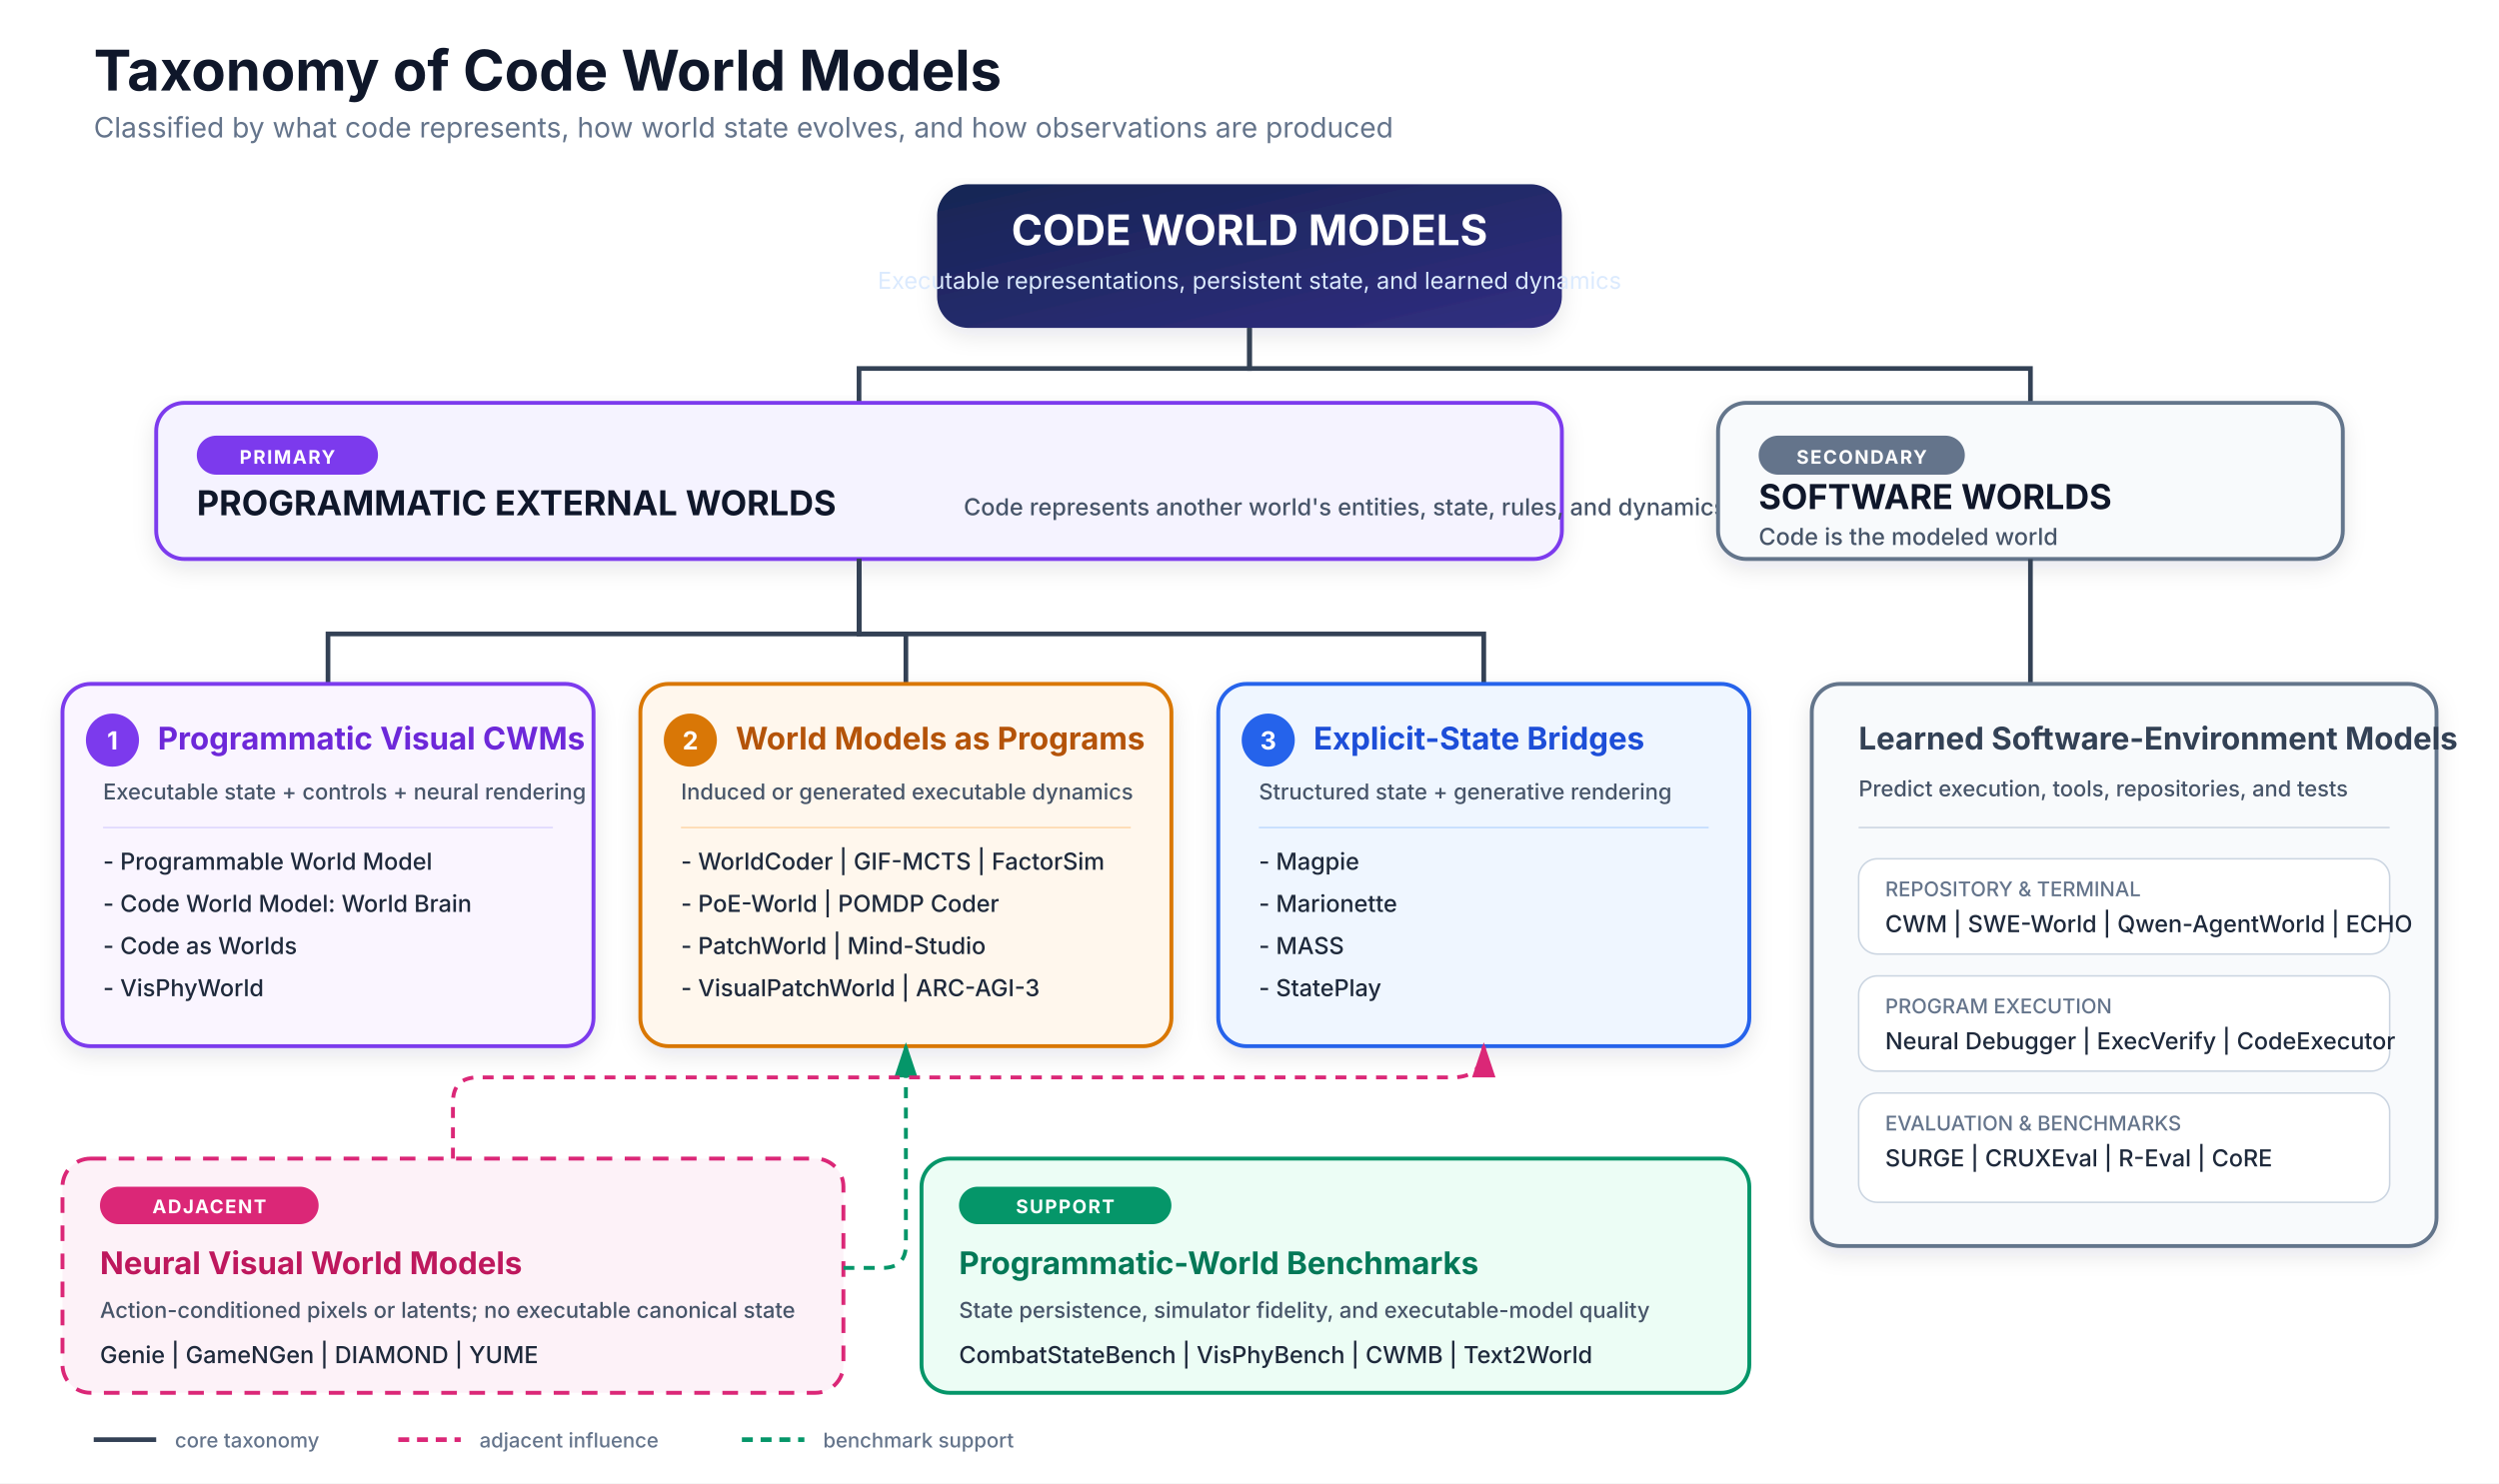
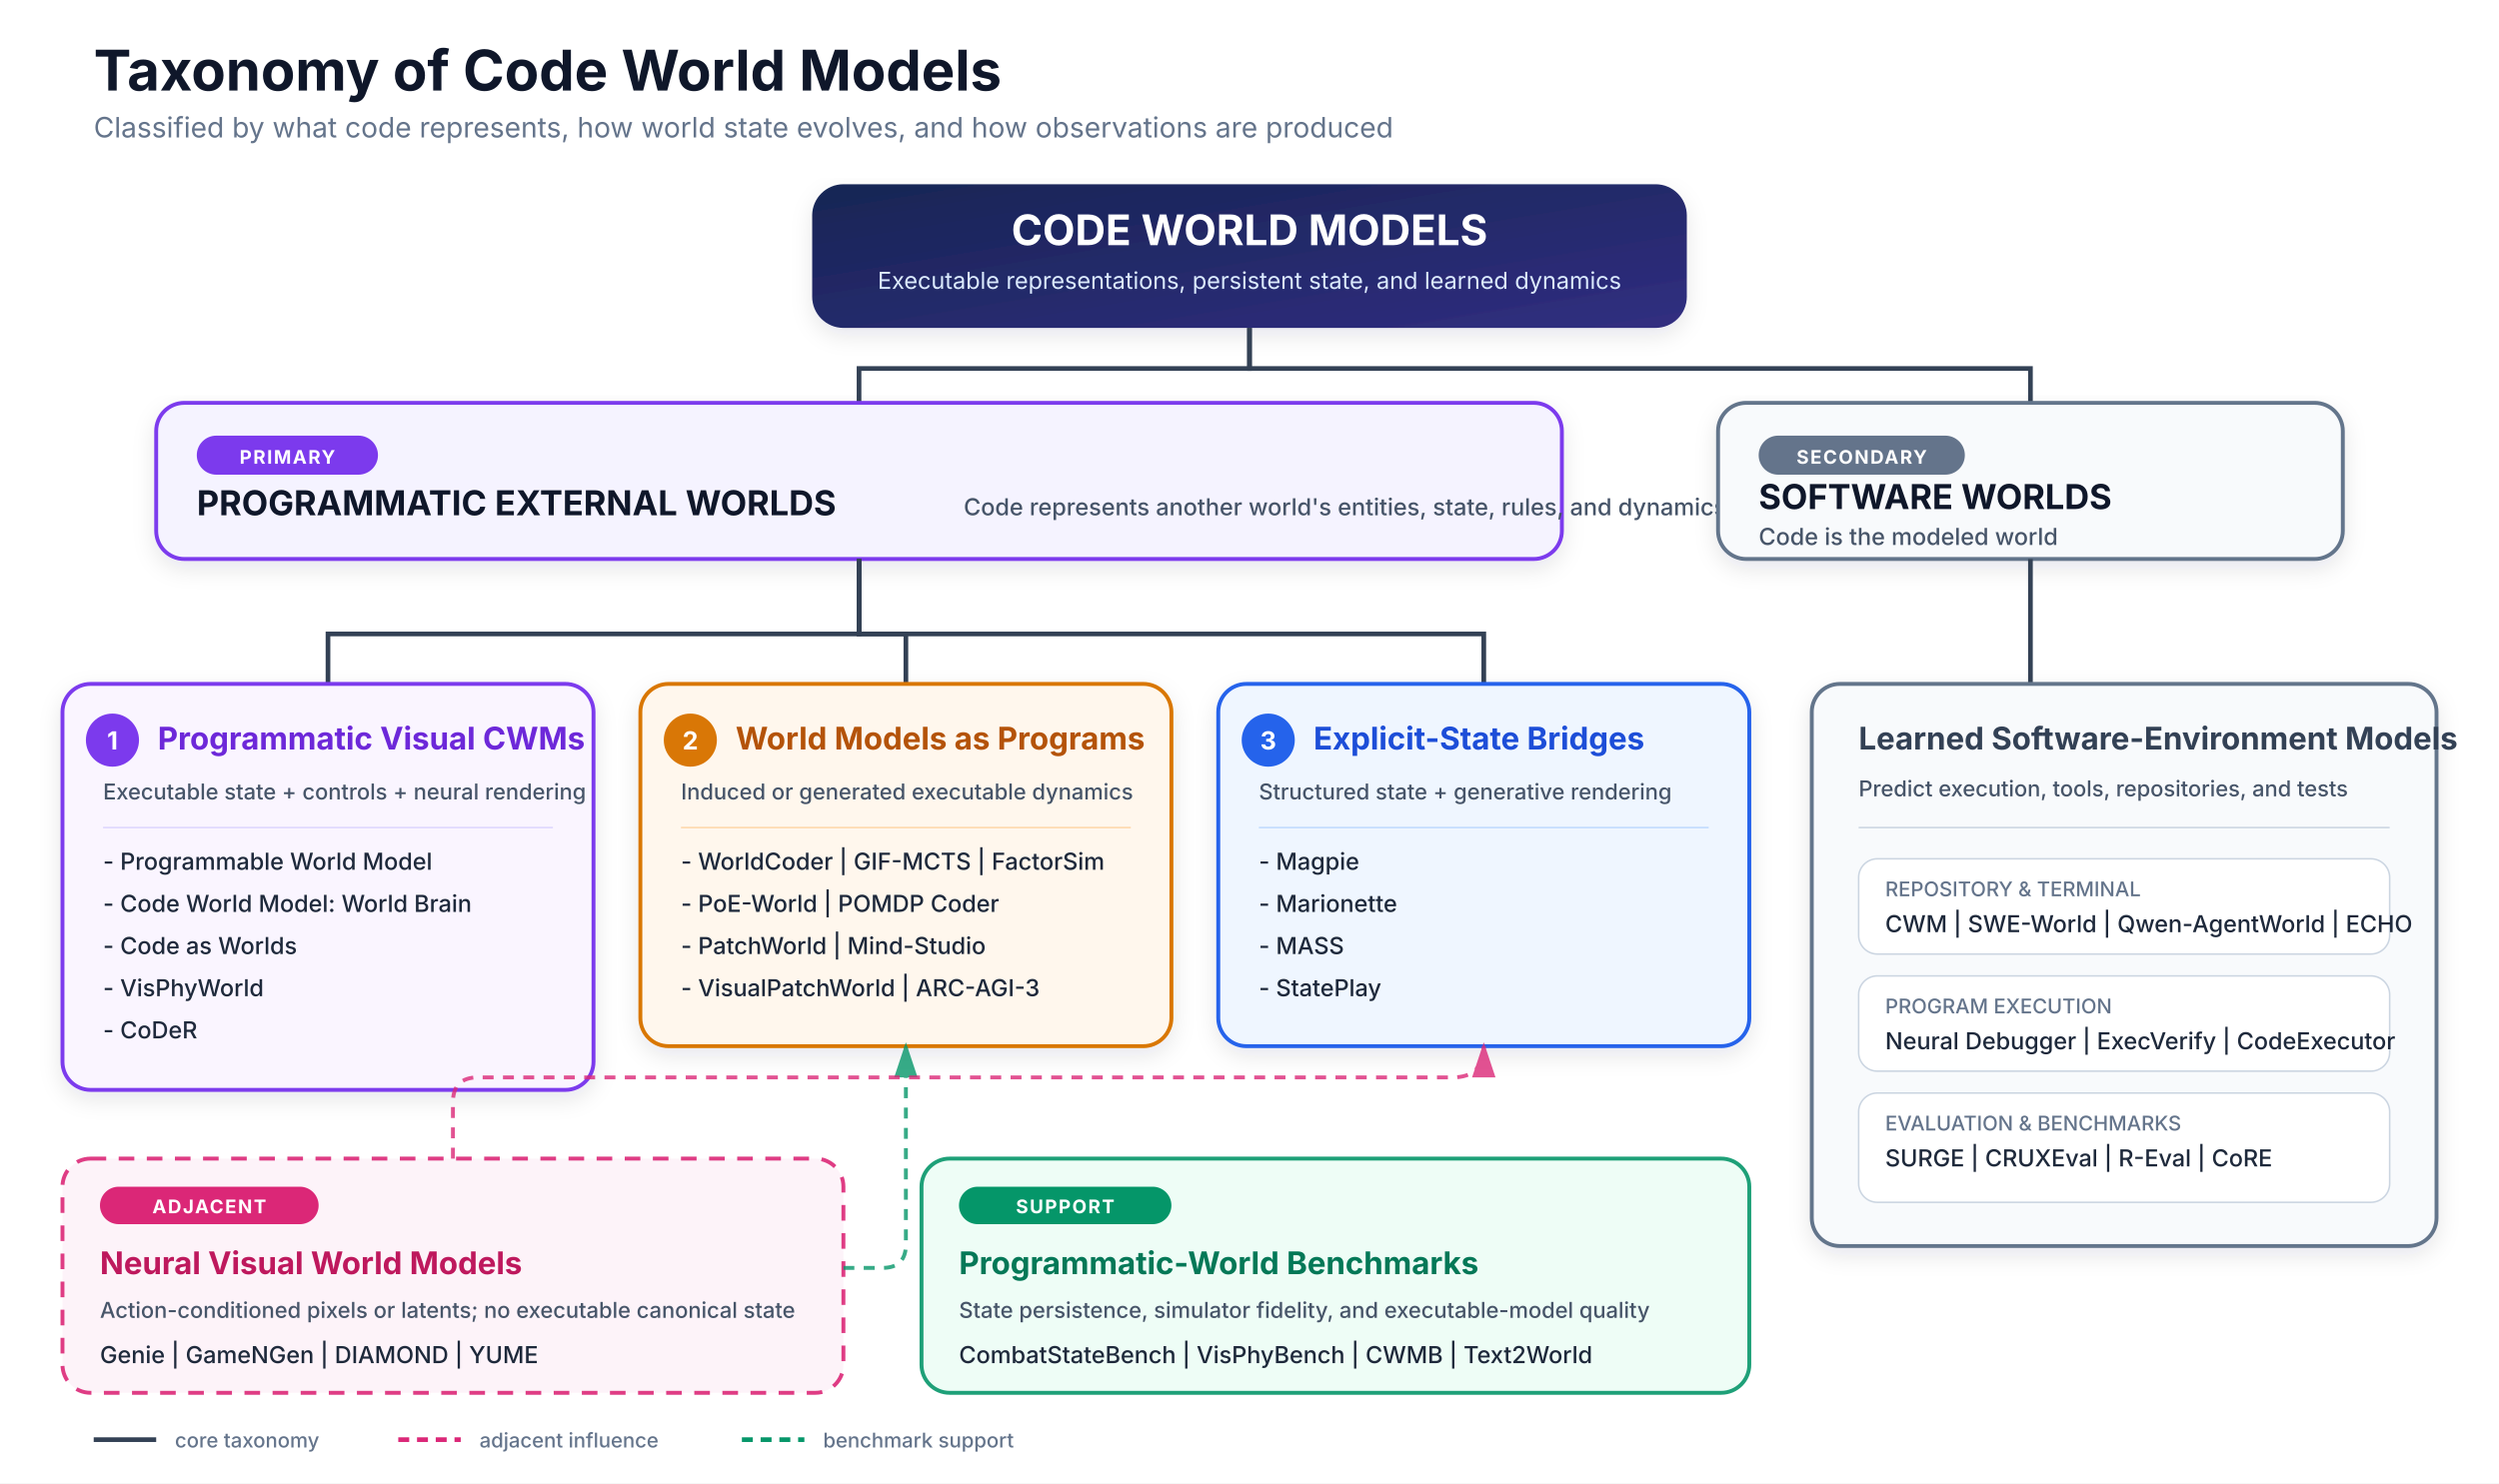
<svg xmlns="http://www.w3.org/2000/svg" width="1600" height="950" viewBox="0 0 1600 950" role="img" aria-labelledby="title desc">
  <defs>
    <linearGradient id="header" x1="0" y1="0" x2="1" y2="1">
      <stop offset="0%" stop-color="#172554" />
      <stop offset="100%" stop-color="#312e81" />
    </linearGradient>
    <filter id="shadow" x="-10%" y="-10%" width="120%" height="130%">
      <feDropShadow dx="0" dy="5" stdDeviation="7" flood-color="#0f172a" flood-opacity="0.10" />
    </filter>
    <marker id="arrow-navy" markerWidth="10" markerHeight="10" refX="8" refY="3" orient="auto">
      <path d="M0,0 L0,6 L9,3 z" fill="#334155" />
    </marker>
    <marker id="arrow-green" markerWidth="10" markerHeight="10" refX="8" refY="3" orient="auto">
      <path d="M0,0 L0,6 L9,3 z" fill="#059669" />
    </marker>
    <marker id="arrow-pink" markerWidth="10" markerHeight="10" refX="8" refY="3" orient="auto">
      <path d="M0,0 L0,6 L9,3 z" fill="#db2777" />
    </marker>
    <style>
      .title { font: 700 36px Inter, -apple-system, BlinkMacSystemFont, "Segoe UI", sans-serif; fill: #0f172a; }
      .subtitle { font: 400 18px Inter, -apple-system, BlinkMacSystemFont, "Segoe UI", sans-serif; fill: #64748b; }
      .root-title { font: 700 27px Inter, -apple-system, BlinkMacSystemFont, "Segoe UI", sans-serif; fill: #ffffff; }
      .root-subtitle { font: 400 15px Inter, -apple-system, BlinkMacSystemFont, "Segoe UI", sans-serif; fill: #dbeafe; }
      .branch-title { font: 700 22px Inter, -apple-system, BlinkMacSystemFont, "Segoe UI", sans-serif; fill: #0f172a; }
      .branch-subtitle { font: 500 15px Inter, -apple-system, BlinkMacSystemFont, "Segoe UI", sans-serif; fill: #475569; }
      .card-title { font: 700 20px Inter, -apple-system, BlinkMacSystemFont, "Segoe UI", sans-serif; }
      .card-subtitle { font: 500 14px Inter, -apple-system, BlinkMacSystemFont, "Segoe UI", sans-serif; fill: #475569; }
      .item { font: 500 15px Inter, -apple-system, BlinkMacSystemFont, "Segoe UI", sans-serif; fill: #1e293b; }
      .small { font: 500 13px Inter, -apple-system, BlinkMacSystemFont, "Segoe UI", sans-serif; fill: #64748b; }
      .chip { font: 700 12px Inter, -apple-system, BlinkMacSystemFont, "Segoe UI", sans-serif; letter-spacing: 0.08em; }
      .connector { fill: none; stroke: #334155; stroke-width: 3; }
    </style>
  </defs>
  <rect width="1600" height="950" fill="#ffffff" />
  <text x="60" y="58" class="title">Taxonomy of Code World Models</text>
  <text x="60" y="88" class="subtitle">Classified by what code represents, how world state evolves, and how observations are produced</text>
-   <rect x="600" y="118" width="400" height="92" rx="20" fill="url(#header)" filter="url(#shadow)" />
+   <rect x="520" y="118" width="560" height="92" rx="20" fill="url(#header)" filter="url(#shadow)" />
  <text x="800" y="157" text-anchor="middle" class="root-title">CODE WORLD MODELS</text>
  <text x="800" y="185" text-anchor="middle" class="root-subtitle">Executable representations, persistent state, and learned dynamics</text>
  <path d="M800 210 V236 H550 V258" class="connector" />
  <path d="M800 210 V236 H1300 V258" class="connector" />
  <rect x="100" y="258" width="900" height="100" rx="18" fill="#f5f3ff" stroke="#7c3aed" stroke-width="2.5" filter="url(#shadow)" />
  <rect x="126" y="279" width="116" height="25" rx="12.5" fill="#7c3aed" />
  <text x="184" y="297" text-anchor="middle" class="chip" fill="#ffffff">PRIMARY</text>
  <text x="126" y="330" class="branch-title">PROGRAMMATIC EXTERNAL WORLDS</text>
  <text x="617" y="330" class="branch-subtitle">Code represents another world's entities, state, rules, and dynamics</text>
  <rect x="1100" y="258" width="400" height="100" rx="18" fill="#f8fafc" stroke="#64748b" stroke-width="2.5" filter="url(#shadow)" />
  <rect x="1126" y="279" width="132" height="25" rx="12.5" fill="#64748b" />
  <text x="1192" y="297" text-anchor="middle" class="chip" fill="#ffffff">SECONDARY</text>
  <text x="1126" y="326" class="branch-title">SOFTWARE WORLDS</text>
  <text x="1126" y="349" class="branch-subtitle">Code is the modeled world</text>
  <path d="M550 358 V406 H210 V438" class="connector" />
  <path d="M550 358 V406 H580 V438" class="connector" />
  <path d="M550 358 V406 H950 V438" class="connector" />
  <path d="M1300 358 V438" class="connector" />
-   <rect x="40" y="438" width="340" height="232" rx="18" fill="#faf5ff" stroke="#7c3aed" stroke-width="2.5" filter="url(#shadow)" />
+   <rect x="40" y="438" width="340" height="260" rx="18" fill="#faf5ff" stroke="#7c3aed" stroke-width="2.5" filter="url(#shadow)" />
  <circle cx="72" cy="474" r="17" fill="#7c3aed" />
  <text x="72" y="480" text-anchor="middle" font-family="Inter, sans-serif" font-size="16" font-weight="700" fill="#ffffff">1</text>
  <text x="101" y="480" class="card-title" fill="#6d28d9">Programmatic Visual CWMs</text>
  <text x="66" y="512" class="card-subtitle">Executable state + controls + neural rendering</text>
  <line x1="66" y1="530" x2="354" y2="530" stroke="#ddd6fe" />
  <text x="66" y="557" class="item">- Programmable World Model</text>
  <text x="66" y="584" class="item">- Code World Model: World Brain</text>
  <text x="66" y="611" class="item">- Code as Worlds</text>
  <text x="66" y="638" class="item">- VisPhyWorld</text>
+   <text x="66" y="665" class="item">- CoDeR</text>
  <rect x="410" y="438" width="340" height="232" rx="18" fill="#fff7ed" stroke="#d97706" stroke-width="2.5" filter="url(#shadow)" />
  <circle cx="442" cy="474" r="17" fill="#d97706" />
  <text x="442" y="480" text-anchor="middle" font-family="Inter, sans-serif" font-size="16" font-weight="700" fill="#ffffff">2</text>
  <text x="471" y="480" class="card-title" fill="#b45309">World Models as Programs</text>
  <text x="436" y="512" class="card-subtitle">Induced or generated executable dynamics</text>
  <line x1="436" y1="530" x2="724" y2="530" stroke="#fed7aa" />
  <text x="436" y="557" class="item">- WorldCoder | GIF-MCTS | FactorSim</text>
  <text x="436" y="584" class="item">- PoE-World | POMDP Coder</text>
  <text x="436" y="611" class="item">- PatchWorld | Mind-Studio</text>
  <text x="436" y="638" class="item">- VisualPatchWorld | ARC-AGI-3</text>
  <rect x="780" y="438" width="340" height="232" rx="18" fill="#eff6ff" stroke="#2563eb" stroke-width="2.5" filter="url(#shadow)" />
  <circle cx="812" cy="474" r="17" fill="#2563eb" />
  <text x="812" y="480" text-anchor="middle" font-family="Inter, sans-serif" font-size="16" font-weight="700" fill="#ffffff">3</text>
  <text x="841" y="480" class="card-title" fill="#1d4ed8">Explicit-State Bridges</text>
  <text x="806" y="512" class="card-subtitle">Structured state + generative rendering</text>
  <line x1="806" y1="530" x2="1094" y2="530" stroke="#bfdbfe" />
  <text x="806" y="557" class="item">- Magpie</text>
  <text x="806" y="584" class="item">- Marionette</text>
  <text x="806" y="611" class="item">- MASS</text>
  <text x="806" y="638" class="item">- StatePlay</text>
  <rect x="1160" y="438" width="400" height="360" rx="18" fill="#f8fafc" stroke="#64748b" stroke-width="2.5" filter="url(#shadow)" />
  <text x="1190" y="480" class="card-title" fill="#334155">Learned Software-Environment Models</text>
  <text x="1190" y="510" class="card-subtitle">Predict execution, tools, repositories, and tests</text>
  <line x1="1190" y1="530" x2="1530" y2="530" stroke="#cbd5e1" />
  <rect x="1190" y="550" width="340" height="61" rx="12" fill="#ffffff" stroke="#cbd5e1" />
  <text x="1207" y="574" class="small">REPOSITORY &amp; TERMINAL</text>
  <text x="1207" y="597" class="item">CWM | SWE-World | Qwen-AgentWorld | ECHO</text>
  <rect x="1190" y="625" width="340" height="61" rx="12" fill="#ffffff" stroke="#cbd5e1" />
  <text x="1207" y="649" class="small">PROGRAM EXECUTION</text>
  <text x="1207" y="672" class="item">Neural Debugger | ExecVerify | CodeExecutor</text>
  <rect x="1190" y="700" width="340" height="70" rx="12" fill="#ffffff" stroke="#cbd5e1" />
  <text x="1207" y="724" class="small">EVALUATION &amp; BENCHMARKS</text>
  <text x="1207" y="747" class="item">SURGE | CRUXEval | R-Eval | CoRE</text>
-   <rect x="40" y="742" width="500" height="150" rx="18" fill="#fdf2f8" stroke="#db2777" stroke-width="2.5" stroke-dasharray="10 8" />
+   <rect x="40" y="742" width="500" height="150" rx="18" fill="#fdf2f8" stroke="#db2777" stroke-width="2.5" stroke-dasharray="10 8" opacity="0.9" />
  <rect x="64" y="760" width="140" height="24" rx="12" fill="#db2777" />
  <text x="134" y="777" text-anchor="middle" class="chip" fill="#ffffff">ADJACENT</text>
  <text x="64" y="816" class="card-title" fill="#be185d">Neural Visual World Models</text>
  <text x="64" y="844" class="card-subtitle">Action-conditioned pixels or latents; no executable canonical state</text>
  <text x="64" y="873" class="item">Genie | GameNGen | DIAMOND | YUME</text>
-   <rect x="590" y="742" width="530" height="150" rx="18" fill="#ecfdf5" stroke="#059669" stroke-width="2.5" />
+   <rect x="590" y="742" width="530" height="150" rx="18" fill="#ecfdf5" stroke="#059669" stroke-width="2.5" opacity="0.9" />
  <rect x="614" y="760" width="136" height="24" rx="12" fill="#059669" />
  <text x="682" y="777" text-anchor="middle" class="chip" fill="#ffffff">SUPPORT</text>
  <text x="614" y="816" class="card-title" fill="#047857">Programmatic-World Benchmarks</text>
  <text x="614" y="844" class="card-subtitle">State persistence, simulator fidelity, and executable-model quality</text>
  <text x="614" y="873" class="item">CombatStateBench | VisPhyBench | CWMB | Text2World</text>
-   <path d="M540 812 H565 Q580 812 580 797 V694 Q580 680 580 670" fill="none" stroke="#059669" stroke-width="2.5" stroke-dasharray="7 6" marker-end="url(#arrow-green)" />
-   <path d="M290 742 V706 Q290 690 306 690 H930 Q950 690 950 670" fill="none" stroke="#db2777" stroke-width="2.5" stroke-dasharray="7 6" marker-end="url(#arrow-pink)" />
+   <path d="M540 812 H565 Q580 812 580 797 V694 Q580 680 580 670" fill="none" stroke="#059669" stroke-width="2.5" stroke-dasharray="7 6" marker-end="url(#arrow-green)" opacity="0.8" />
+   <path d="M290 742 V706 Q290 690 306 690 H930 Q950 690 950 670" fill="none" stroke="#db2777" stroke-width="2.5" stroke-dasharray="7 6" marker-end="url(#arrow-pink)" opacity="0.8" />
  <line x1="60" y1="922" x2="100" y2="922" stroke="#334155" stroke-width="3" />
  <text x="112" y="927" class="small">core taxonomy</text>
  <line x1="255" y1="922" x2="295" y2="922" stroke="#db2777" stroke-width="3" stroke-dasharray="7 5" />
  <text x="307" y="927" class="small">adjacent influence</text>
  <line x1="475" y1="922" x2="515" y2="922" stroke="#059669" stroke-width="3" stroke-dasharray="7 5" />
  <text x="527" y="927" class="small">benchmark support</text>
</svg>
